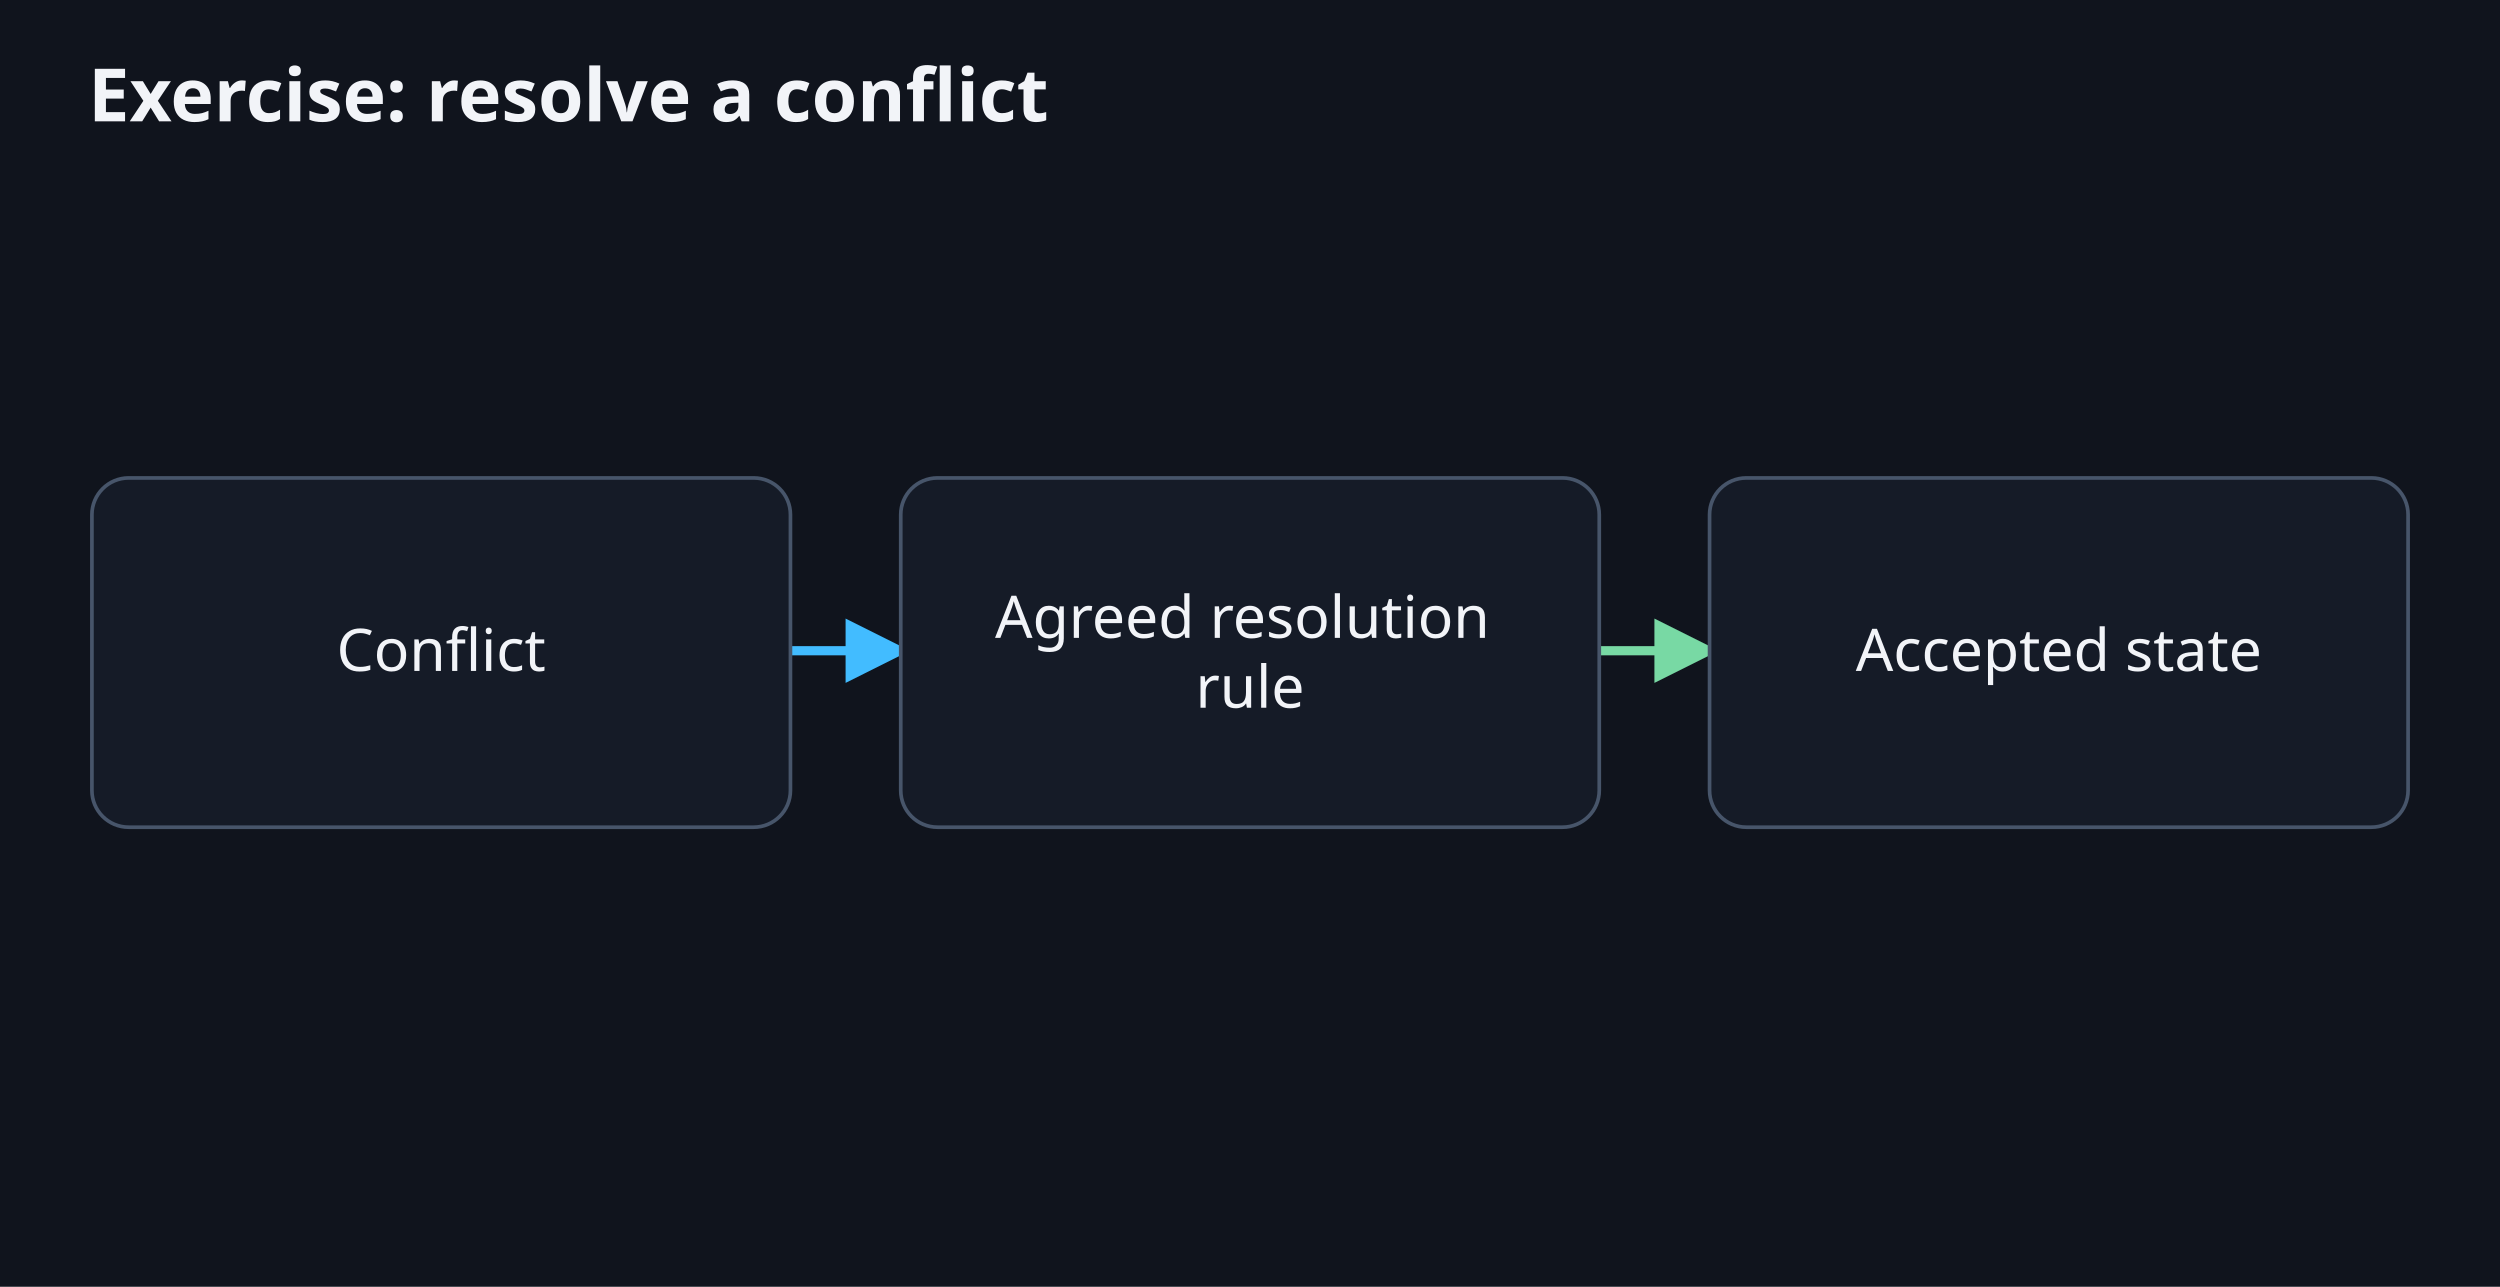
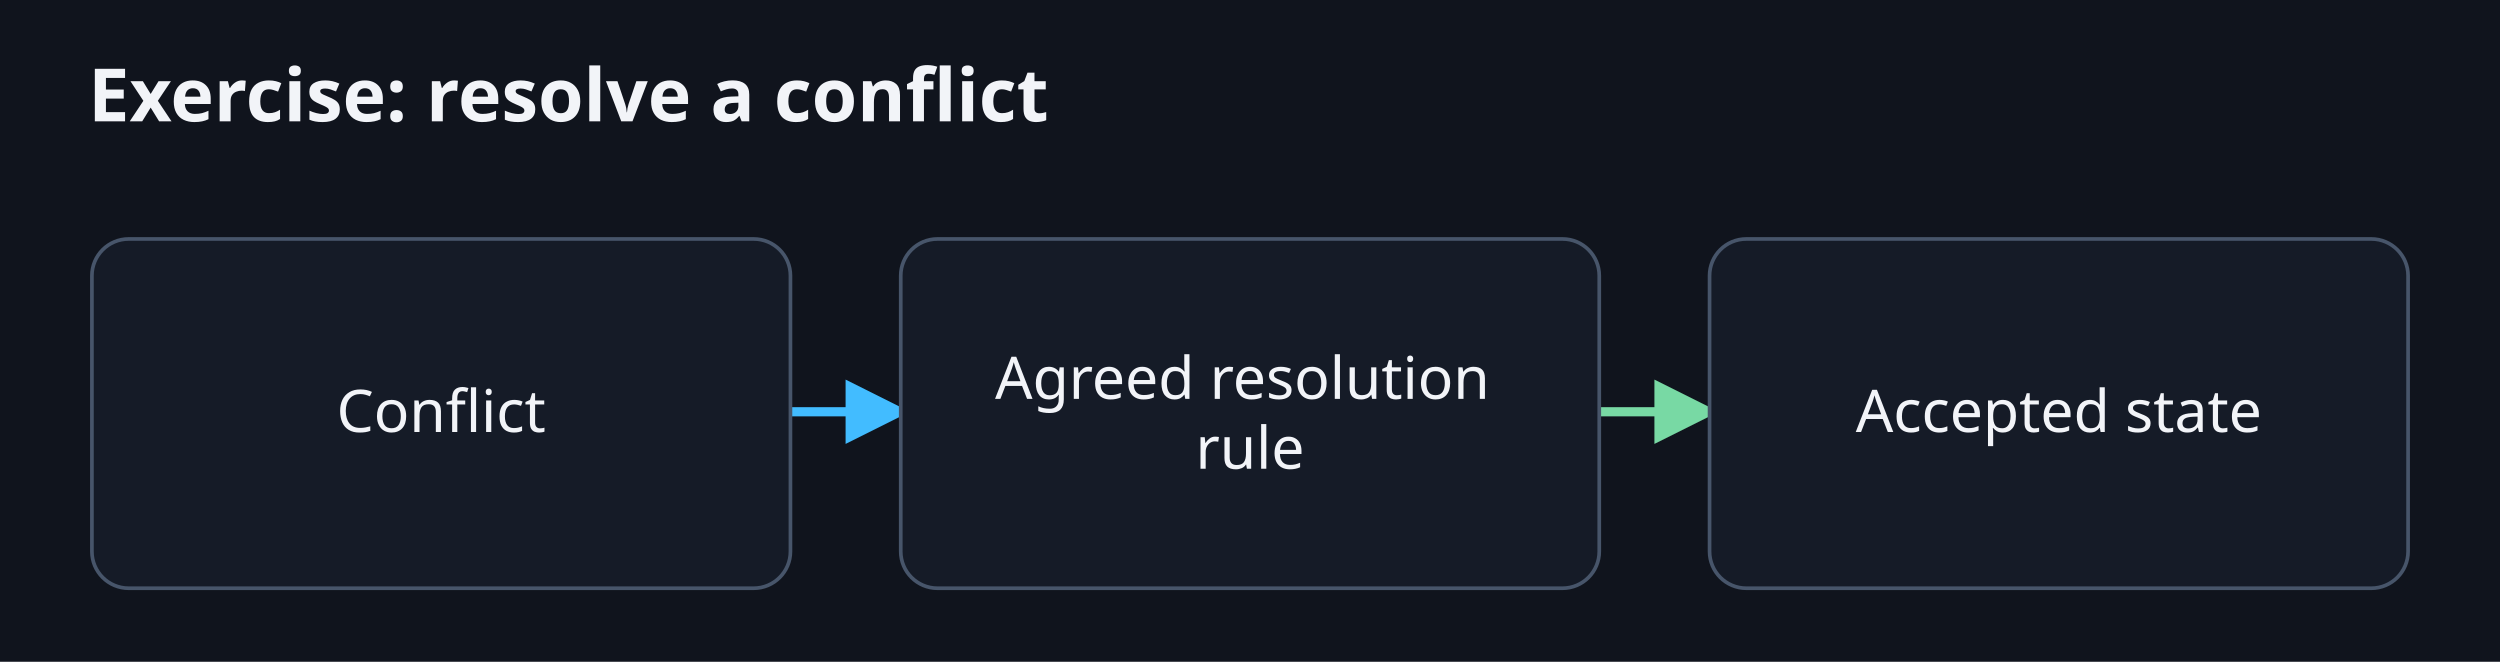
- <svg xmlns="http://www.w3.org/2000/svg" viewBox="0 0 680 350" role="img">
+ <svg xmlns="http://www.w3.org/2000/svg" viewBox="0 0 680 180" role="img">
  <defs>
    <marker id="blue" markerWidth="7" markerHeight="7" refX="6" refY="3.5" orient="auto">
      <path d="M0 0L7 3.5L0 7Z" fill="#42bcff" />
    </marker>
    <marker id="green" markerWidth="7" markerHeight="7" refX="6" refY="3.5" orient="auto">
      <path d="M0 0L7 3.5L0 7Z" fill="#78d9a4" />
    </marker>
    <marker id="orange" markerWidth="7" markerHeight="7" refX="6" refY="3.5" orient="auto">
      <path d="M0 0L7 3.5L0 7Z" fill="#ffae63" />
    </marker>
  </defs>
-   <rect width="680" height="350" fill="#10141d" />
+   <rect width="680" height="180" fill="#10141d" />
  <g font-family="system-ui,sans-serif" fill="#f2f4f8">
    <text x="24" y="33" font-weight="700" font-size="20">Exercise: resolve a conflict</text>
-     <path d="M215 177H245" fill="none" stroke="#42bcff" stroke-width="2.5" marker-end="url(#blue)" />
-     <path d="M435 177H465" fill="none" stroke="#78d9a4" stroke-width="2.5" marker-end="url(#green)" />
-     <rect x="25" y="130" width="190" height="95" rx="10" fill="#151b27" stroke="#47556a" />
-     <text x="120" y="182.5" text-anchor="middle" font-size="16">
+     <path transform="translate(0 -65)" d="M215 177H245" fill="none" stroke="#42bcff" stroke-width="2.5" marker-end="url(#blue)" />
+     <path transform="translate(0 -65)" d="M435 177H465" fill="none" stroke="#78d9a4" stroke-width="2.5" marker-end="url(#green)" />
+     <rect transform="translate(0 -65)" x="25" y="130" width="190" height="95" rx="10" fill="#151b27" stroke="#47556a" />
+     <text transform="translate(0 -65)" x="120" y="182.5" text-anchor="middle" font-size="16">
      <tspan x="120" dy="0">Conflict</tspan>
    </text>
-     <rect x="245" y="130" width="190" height="95" rx="10" fill="#151b27" stroke="#47556a" />
-     <text x="340" y="173.5" text-anchor="middle" font-size="16">
+     <rect transform="translate(0 -65)" x="245" y="130" width="190" height="95" rx="10" fill="#151b27" stroke="#47556a" />
+     <text transform="translate(0 -65)" x="340" y="173.5" text-anchor="middle" font-size="16">
      <tspan x="340" dy="0">Agreed resolution</tspan>
      <tspan x="340" dy="19">rule</tspan>
    </text>
-     <rect x="465" y="130" width="190" height="95" rx="10" fill="#151b27" stroke="#47556a" />
-     <text x="560" y="182.5" text-anchor="middle" font-size="16">
+     <rect transform="translate(0 -65)" x="465" y="130" width="190" height="95" rx="10" fill="#151b27" stroke="#47556a" />
+     <text transform="translate(0 -65)" x="560" y="182.5" text-anchor="middle" font-size="16">
      <tspan x="560" dy="0">Accepted state</tspan>
    </text>
  </g>
</svg>
